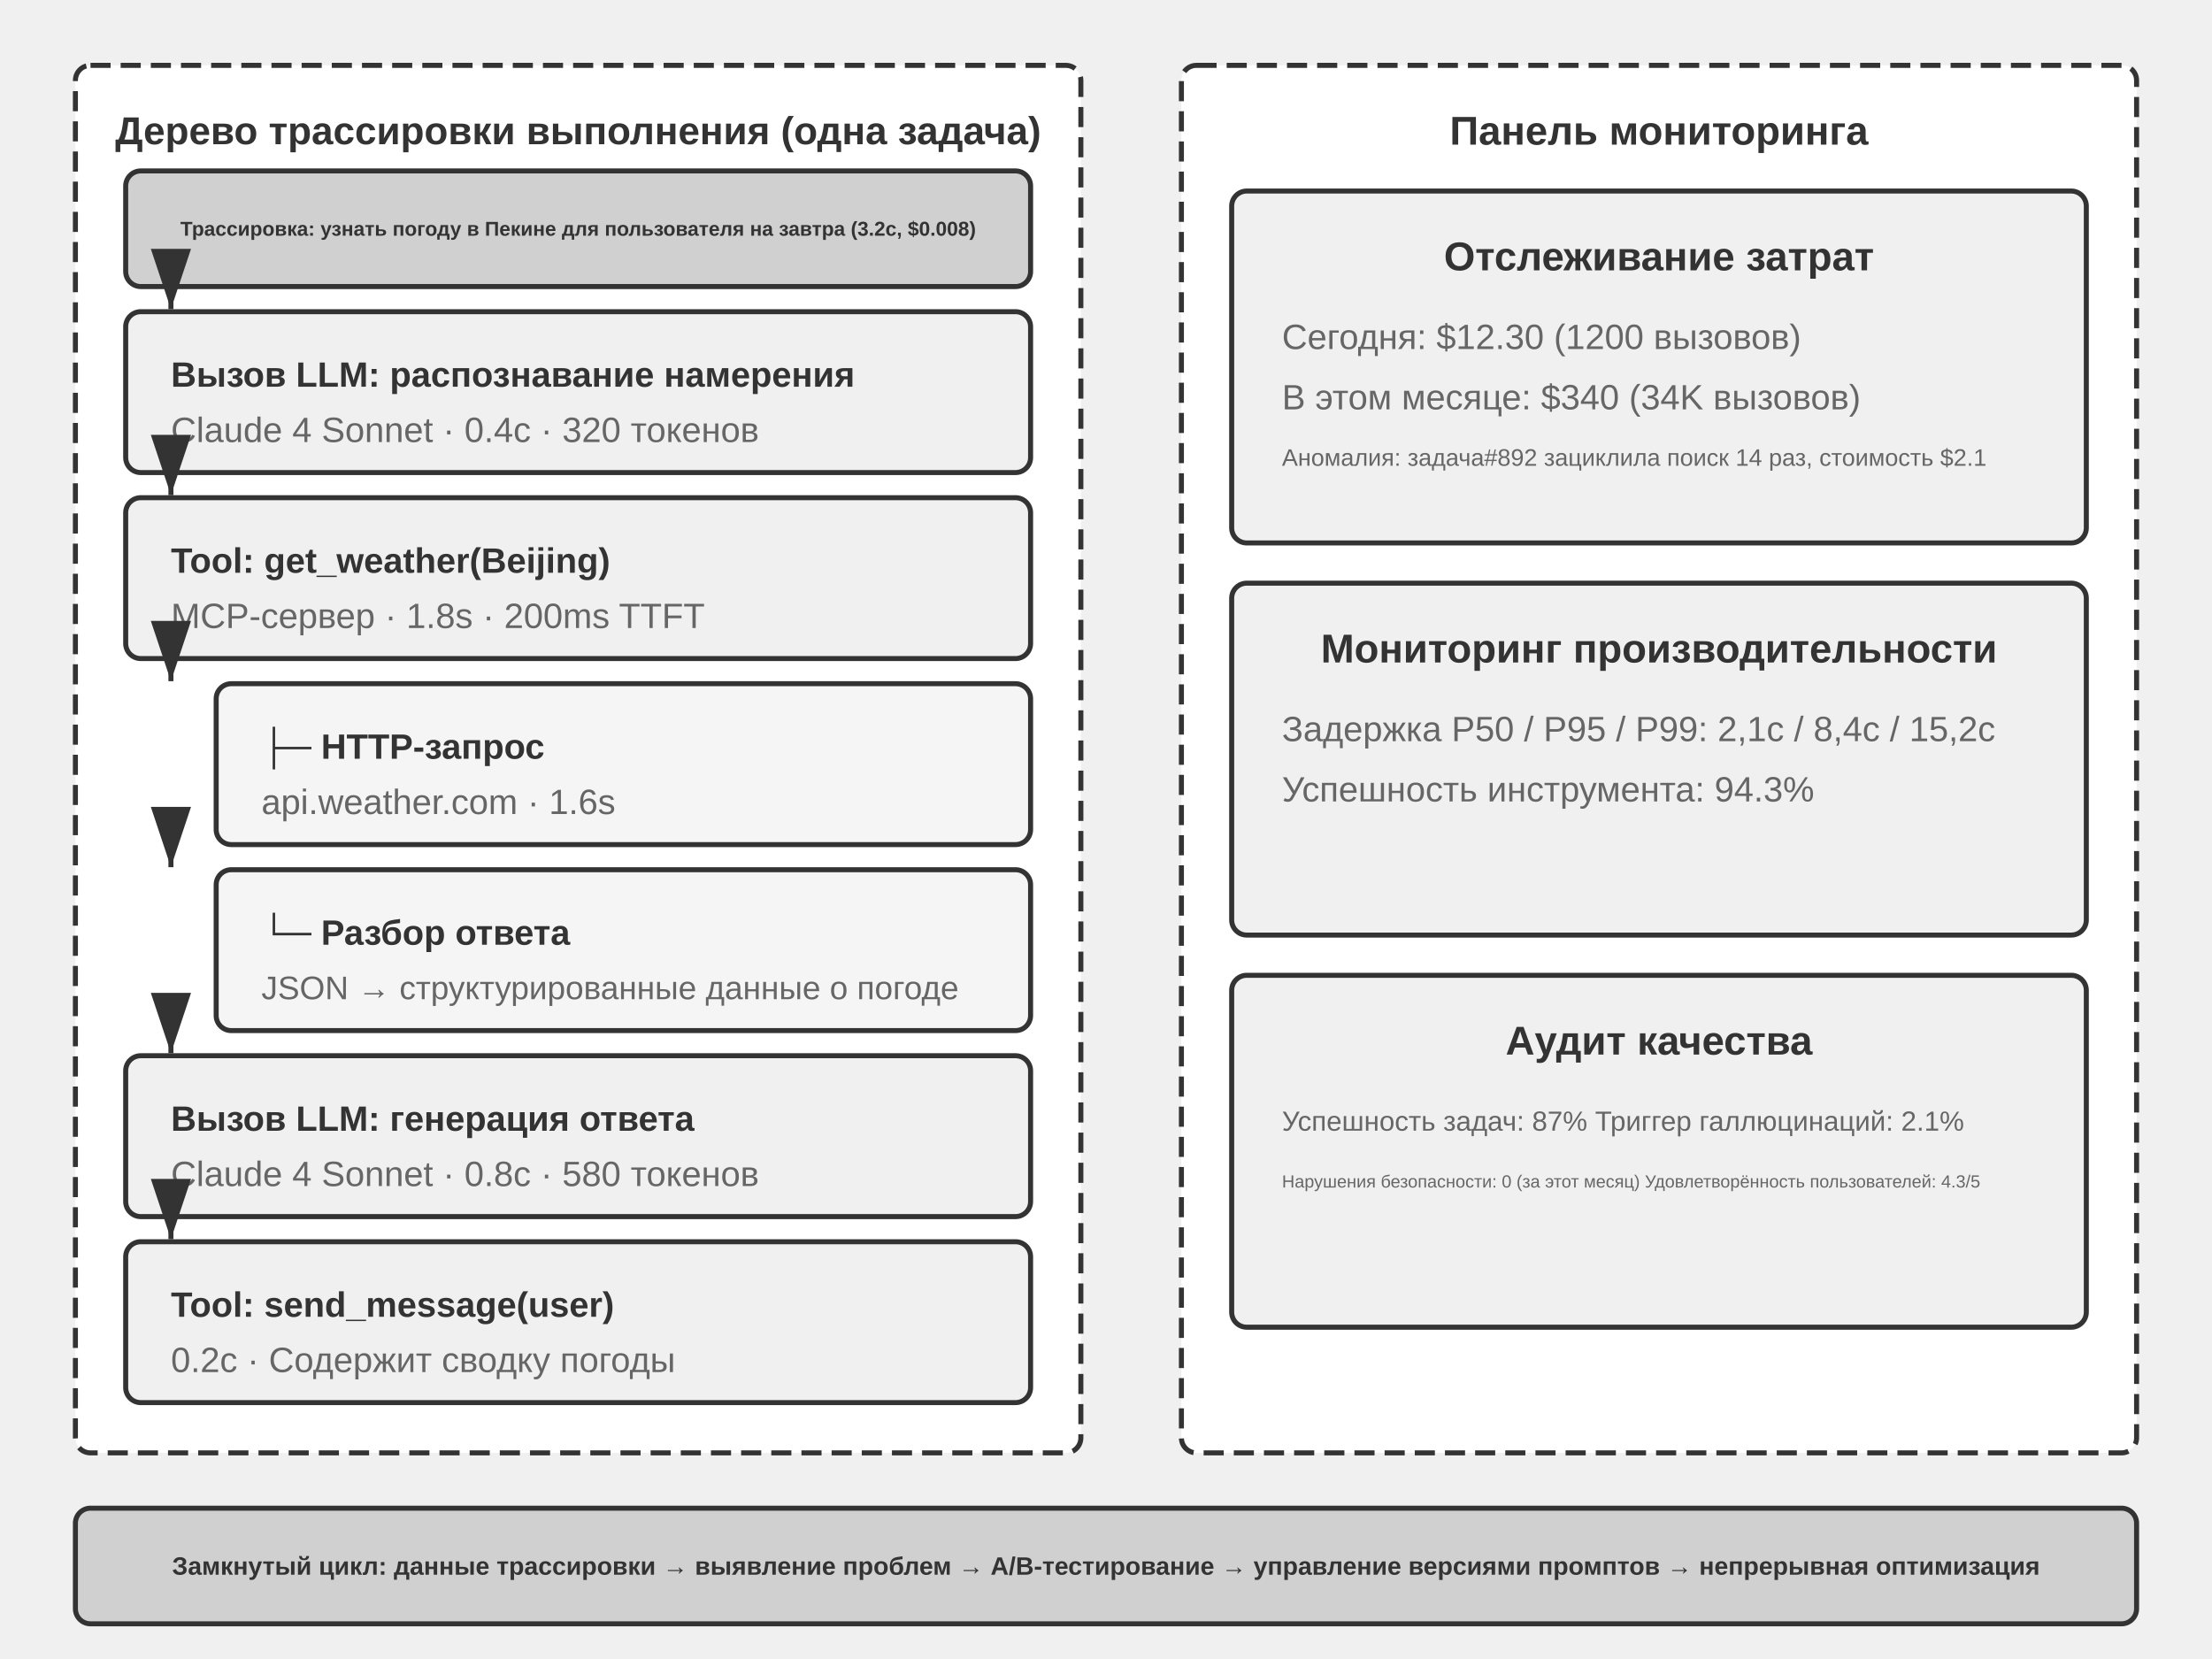
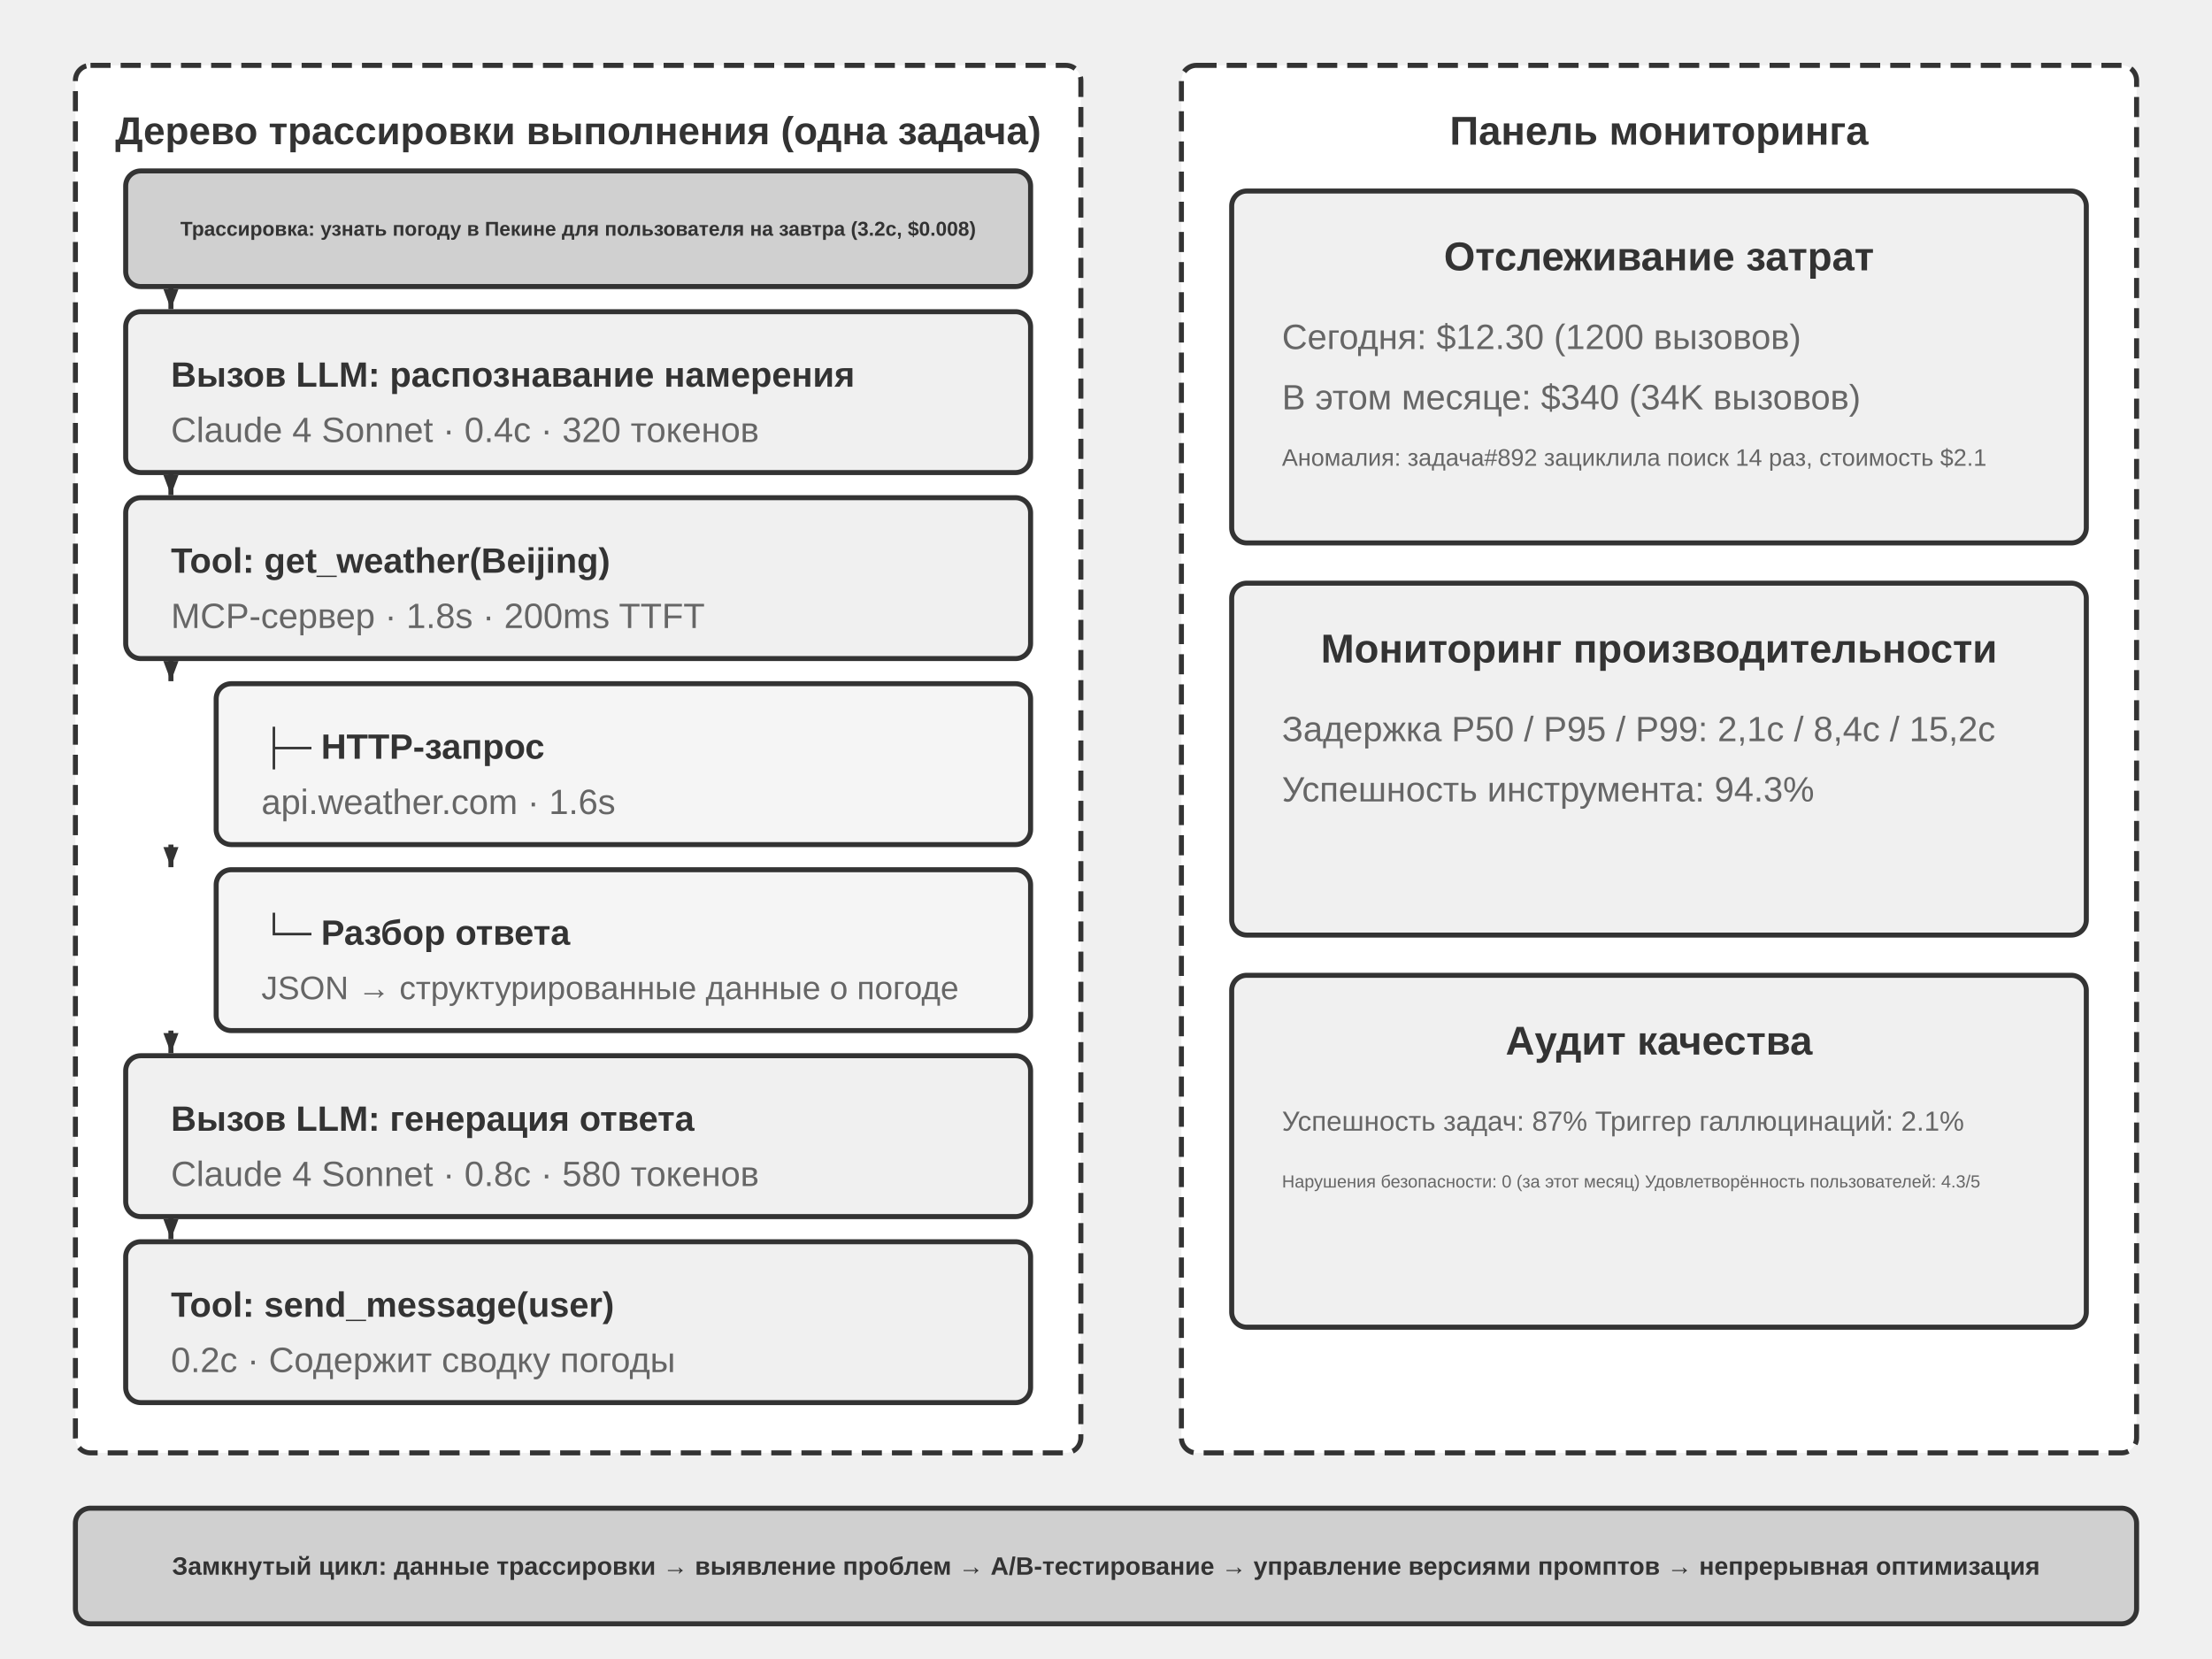
<svg xmlns="http://www.w3.org/2000/svg" viewBox="0 40 880 660" width="880" height="660" style="background:#ffffff">
  <defs>
-     <marker id="ah" markerWidth="12" markerHeight="8" refX="12" refY="4" orient="auto">
-       <polygon points="0 0, 12 4, 0 8" fill="#333333" />
+     <marker id="ah" markerWidth="8" markerHeight="6" refX="8" refY="3" orient="auto" markerUnits="userSpaceOnUse">
+       <polygon points="0 0, 8 3, 0 6" fill="#333333" />
    </marker>
    <marker id="ah-light" markerWidth="12" markerHeight="8" refX="12" refY="4" orient="auto">
      <polygon points="0 0, 12 4, 0 8" fill="#999999" />
    </marker>
  </defs>
  <rect x="30" y="66" width="400" height="552" rx="6" fill="#ffffff" stroke="#333333" stroke-width="2" stroke-dasharray="8,4" />
  <text x="230" y="92" font-family="Arial, 'Helvetica Neue', Helvetica, 'PingFang SC', 'Microsoft YaHei', sans-serif" font-size="15.5" fill="#333333" text-anchor="middle" dominant-baseline="central" font-weight="bold">Дерево трассировки выполнения (одна задача)</text>
  <rect x="50" y="108" width="360" height="46" rx="6" fill="#d0d0d0" stroke="#333333" stroke-width="2" />
  <text x="230" y="131" font-family="Arial, 'Helvetica Neue', Helvetica, 'PingFang SC', 'Microsoft YaHei', sans-serif" font-size="8" fill="#333333" text-anchor="middle" dominant-baseline="central" font-weight="bold">Трассировка: узнать погоду в Пекине для пользователя на завтра (3.2с, $0.008)</text>
  <rect x="50" y="164" width="360" height="64" rx="6" fill="#f0f0f0" stroke="#333333" stroke-width="2" />
  <text x="68" y="189" font-family="Arial, 'Helvetica Neue', Helvetica, 'PingFang SC', 'Microsoft YaHei', sans-serif" font-size="14" fill="#333333" text-anchor="start" dominant-baseline="central" font-weight="bold">Вызов LLM: распознавание намерения</text>
  <text x="68" y="211" font-family="Arial, 'Helvetica Neue', Helvetica, 'PingFang SC', 'Microsoft YaHei', sans-serif" font-size="14" fill="#666666" text-anchor="start" dominant-baseline="central" font-weight="normal">Claude 4 Sonnet · 0.4с · 320 токенов</text>
  <rect x="50" y="238" width="360" height="64" rx="6" fill="#f0f0f0" stroke="#333333" stroke-width="2" />
  <text x="68" y="263" font-family="Arial, 'Helvetica Neue', Helvetica, 'PingFang SC', 'Microsoft YaHei', sans-serif" font-size="14" fill="#333333" text-anchor="start" dominant-baseline="central" font-weight="bold">Tool: get_weather(Beijing)</text>
  <text x="68" y="285" font-family="Arial, 'Helvetica Neue', Helvetica, 'PingFang SC', 'Microsoft YaHei', sans-serif" font-size="14" fill="#666666" text-anchor="start" dominant-baseline="central" font-weight="normal">MCP-сервер · 1.8s · 200ms TTFT</text>
  <rect x="86" y="312" width="324" height="64" rx="6" fill="#f5f5f5" stroke="#333333" stroke-width="2" />
  <text x="104" y="337" font-family="Arial, 'Helvetica Neue', Helvetica, 'PingFang SC', 'Microsoft YaHei', sans-serif" font-size="14" fill="#333333" text-anchor="start" dominant-baseline="central" font-weight="bold">├─ HTTP-запрос</text>
  <text x="104" y="359" font-family="Arial, 'Helvetica Neue', Helvetica, 'PingFang SC', 'Microsoft YaHei', sans-serif" font-size="14" fill="#666666" text-anchor="start" dominant-baseline="central" font-weight="normal">api.weather.com · 1.6s</text>
  <rect x="86" y="386" width="324" height="64" rx="6" fill="#f5f5f5" stroke="#333333" stroke-width="2" />
  <text x="104" y="411" font-family="Arial, 'Helvetica Neue', Helvetica, 'PingFang SC', 'Microsoft YaHei', sans-serif" font-size="14" fill="#333333" text-anchor="start" dominant-baseline="central" font-weight="bold">└─ Разбор ответа</text>
  <text x="104" y="433" font-family="Arial, 'Helvetica Neue', Helvetica, 'PingFang SC', 'Microsoft YaHei', sans-serif" font-size="13" fill="#666666" text-anchor="start" dominant-baseline="central" font-weight="normal">JSON → структурированные данные о погоде</text>
  <rect x="50" y="460" width="360" height="64" rx="6" fill="#f0f0f0" stroke="#333333" stroke-width="2" />
  <text x="68" y="485" font-family="Arial, 'Helvetica Neue', Helvetica, 'PingFang SC', 'Microsoft YaHei', sans-serif" font-size="14" fill="#333333" text-anchor="start" dominant-baseline="central" font-weight="bold">Вызов LLM: генерация ответа</text>
  <text x="68" y="507" font-family="Arial, 'Helvetica Neue', Helvetica, 'PingFang SC', 'Microsoft YaHei', sans-serif" font-size="14" fill="#666666" text-anchor="start" dominant-baseline="central" font-weight="normal">Claude 4 Sonnet · 0.8с · 580 токенов</text>
  <rect x="50" y="534" width="360" height="64" rx="6" fill="#f0f0f0" stroke="#333333" stroke-width="2" />
  <text x="68" y="559" font-family="Arial, 'Helvetica Neue', Helvetica, 'PingFang SC', 'Microsoft YaHei', sans-serif" font-size="14" fill="#333333" text-anchor="start" dominant-baseline="central" font-weight="bold">Tool: send_message(user)</text>
  <text x="68" y="581" font-family="Arial, 'Helvetica Neue', Helvetica, 'PingFang SC', 'Microsoft YaHei', sans-serif" font-size="14" fill="#666666" text-anchor="start" dominant-baseline="central" font-weight="normal">0.2с · Содержит сводку погоды</text>
  <line x1="68" y1="154" x2="68" y2="163" stroke="#333333" stroke-width="2" marker-end="url(#ah)" />
  <line x1="68" y1="228" x2="68" y2="237" stroke="#333333" stroke-width="2" marker-end="url(#ah)" />
  <line x1="68" y1="302" x2="68" y2="311" stroke="#333333" stroke-width="2" marker-end="url(#ah)" />
  <line x1="68" y1="376" x2="68" y2="385" stroke="#333333" stroke-width="2" marker-end="url(#ah)" />
  <line x1="68" y1="450" x2="68" y2="459" stroke="#333333" stroke-width="2" marker-end="url(#ah)" />
  <line x1="68" y1="524" x2="68" y2="533" stroke="#333333" stroke-width="2" marker-end="url(#ah)" />
  <rect x="470" y="66" width="380" height="552" rx="6" fill="#ffffff" stroke="#333333" stroke-width="2" stroke-dasharray="8,4" />
  <text x="660" y="92" font-family="Arial, 'Helvetica Neue', Helvetica, 'PingFang SC', 'Microsoft YaHei', sans-serif" font-size="16" fill="#333333" text-anchor="middle" dominant-baseline="central" font-weight="bold">Панель мониторинга</text>
  <rect x="490" y="116" width="340" height="140" rx="6" fill="#f0f0f0" stroke="#333333" stroke-width="2" />
  <text x="660" y="142" font-family="Arial, 'Helvetica Neue', Helvetica, 'PingFang SC', 'Microsoft YaHei', sans-serif" font-size="16" fill="#333333" text-anchor="middle" dominant-baseline="central" font-weight="bold">Отслеживание затрат</text>
  <text x="510" y="174" font-family="Arial, 'Helvetica Neue', Helvetica, 'PingFang SC', 'Microsoft YaHei', sans-serif" font-size="14" fill="#666666" text-anchor="start" dominant-baseline="central" font-weight="normal">Сегодня: $12.30 (1200 вызовов)</text>
  <text x="510" y="198" font-family="Arial, 'Helvetica Neue', Helvetica, 'PingFang SC', 'Microsoft YaHei', sans-serif" font-size="14" fill="#666666" text-anchor="start" dominant-baseline="central" font-weight="normal">В этом месяце: $340 (34K вызовов)</text>
  <text x="510" y="222" font-family="Arial, 'Helvetica Neue', Helvetica, 'PingFang SC', 'Microsoft YaHei', sans-serif" font-size="9.5" fill="#666666" text-anchor="start" dominant-baseline="central" font-weight="normal">Аномалия: задача#892 зациклила поиск 14 раз, стоимость $2.1</text>
  <rect x="490" y="272" width="340" height="140" rx="6" fill="#f0f0f0" stroke="#333333" stroke-width="2" />
  <text x="660" y="298" font-family="Arial, 'Helvetica Neue', Helvetica, 'PingFang SC', 'Microsoft YaHei', sans-serif" font-size="16" fill="#333333" text-anchor="middle" dominant-baseline="central" font-weight="bold">Мониторинг производительности</text>
  <text x="510" y="330" font-family="Arial, 'Helvetica Neue', Helvetica, 'PingFang SC', 'Microsoft YaHei', sans-serif" font-size="14" fill="#666666" text-anchor="start" dominant-baseline="central" font-weight="normal">Задержка P50 / P95 / P99: 2,1с / 8,4с / 15,2с</text>
  <text x="510" y="354" font-family="Arial, 'Helvetica Neue', Helvetica, 'PingFang SC', 'Microsoft YaHei', sans-serif" font-size="14" fill="#666666" text-anchor="start" dominant-baseline="central" font-weight="normal">Успешность инструмента: 94.3%</text>
  <rect x="490" y="428" width="340" height="140" rx="6" fill="#f0f0f0" stroke="#333333" stroke-width="2" />
  <text x="660" y="454" font-family="Arial, 'Helvetica Neue', Helvetica, 'PingFang SC', 'Microsoft YaHei', sans-serif" font-size="16" fill="#333333" text-anchor="middle" dominant-baseline="central" font-weight="bold">Аудит качества</text>
  <text x="510" y="486" font-family="Arial, 'Helvetica Neue', Helvetica, 'PingFang SC', 'Microsoft YaHei', sans-serif" font-size="11" fill="#666666" text-anchor="start" dominant-baseline="central" font-weight="normal">Успешность задач: 87%    Триггер галлюцинаций: 2.1%</text>
  <text x="510" y="510" font-family="Arial, 'Helvetica Neue', Helvetica, 'PingFang SC', 'Microsoft YaHei', sans-serif" font-size="7" fill="#666666" text-anchor="start" dominant-baseline="central" font-weight="normal">Нарушения безопасности: 0 (за этот месяц)    Удовлетворённость пользователей: 4.3/5</text>
  <rect x="30" y="640" width="820" height="46" rx="6" fill="#d0d0d0" stroke="#333333" stroke-width="2" />
  <text x="440" y="663" font-family="Arial, 'Helvetica Neue', Helvetica, 'PingFang SC', 'Microsoft YaHei', sans-serif" font-size="10" fill="#333333" text-anchor="middle" dominant-baseline="central" font-weight="bold">Замкнутый цикл: данные трассировки → выявление проблем → A/B-тестирование → управление версиями промптов → непрерывная оптимизация</text>
</svg>
